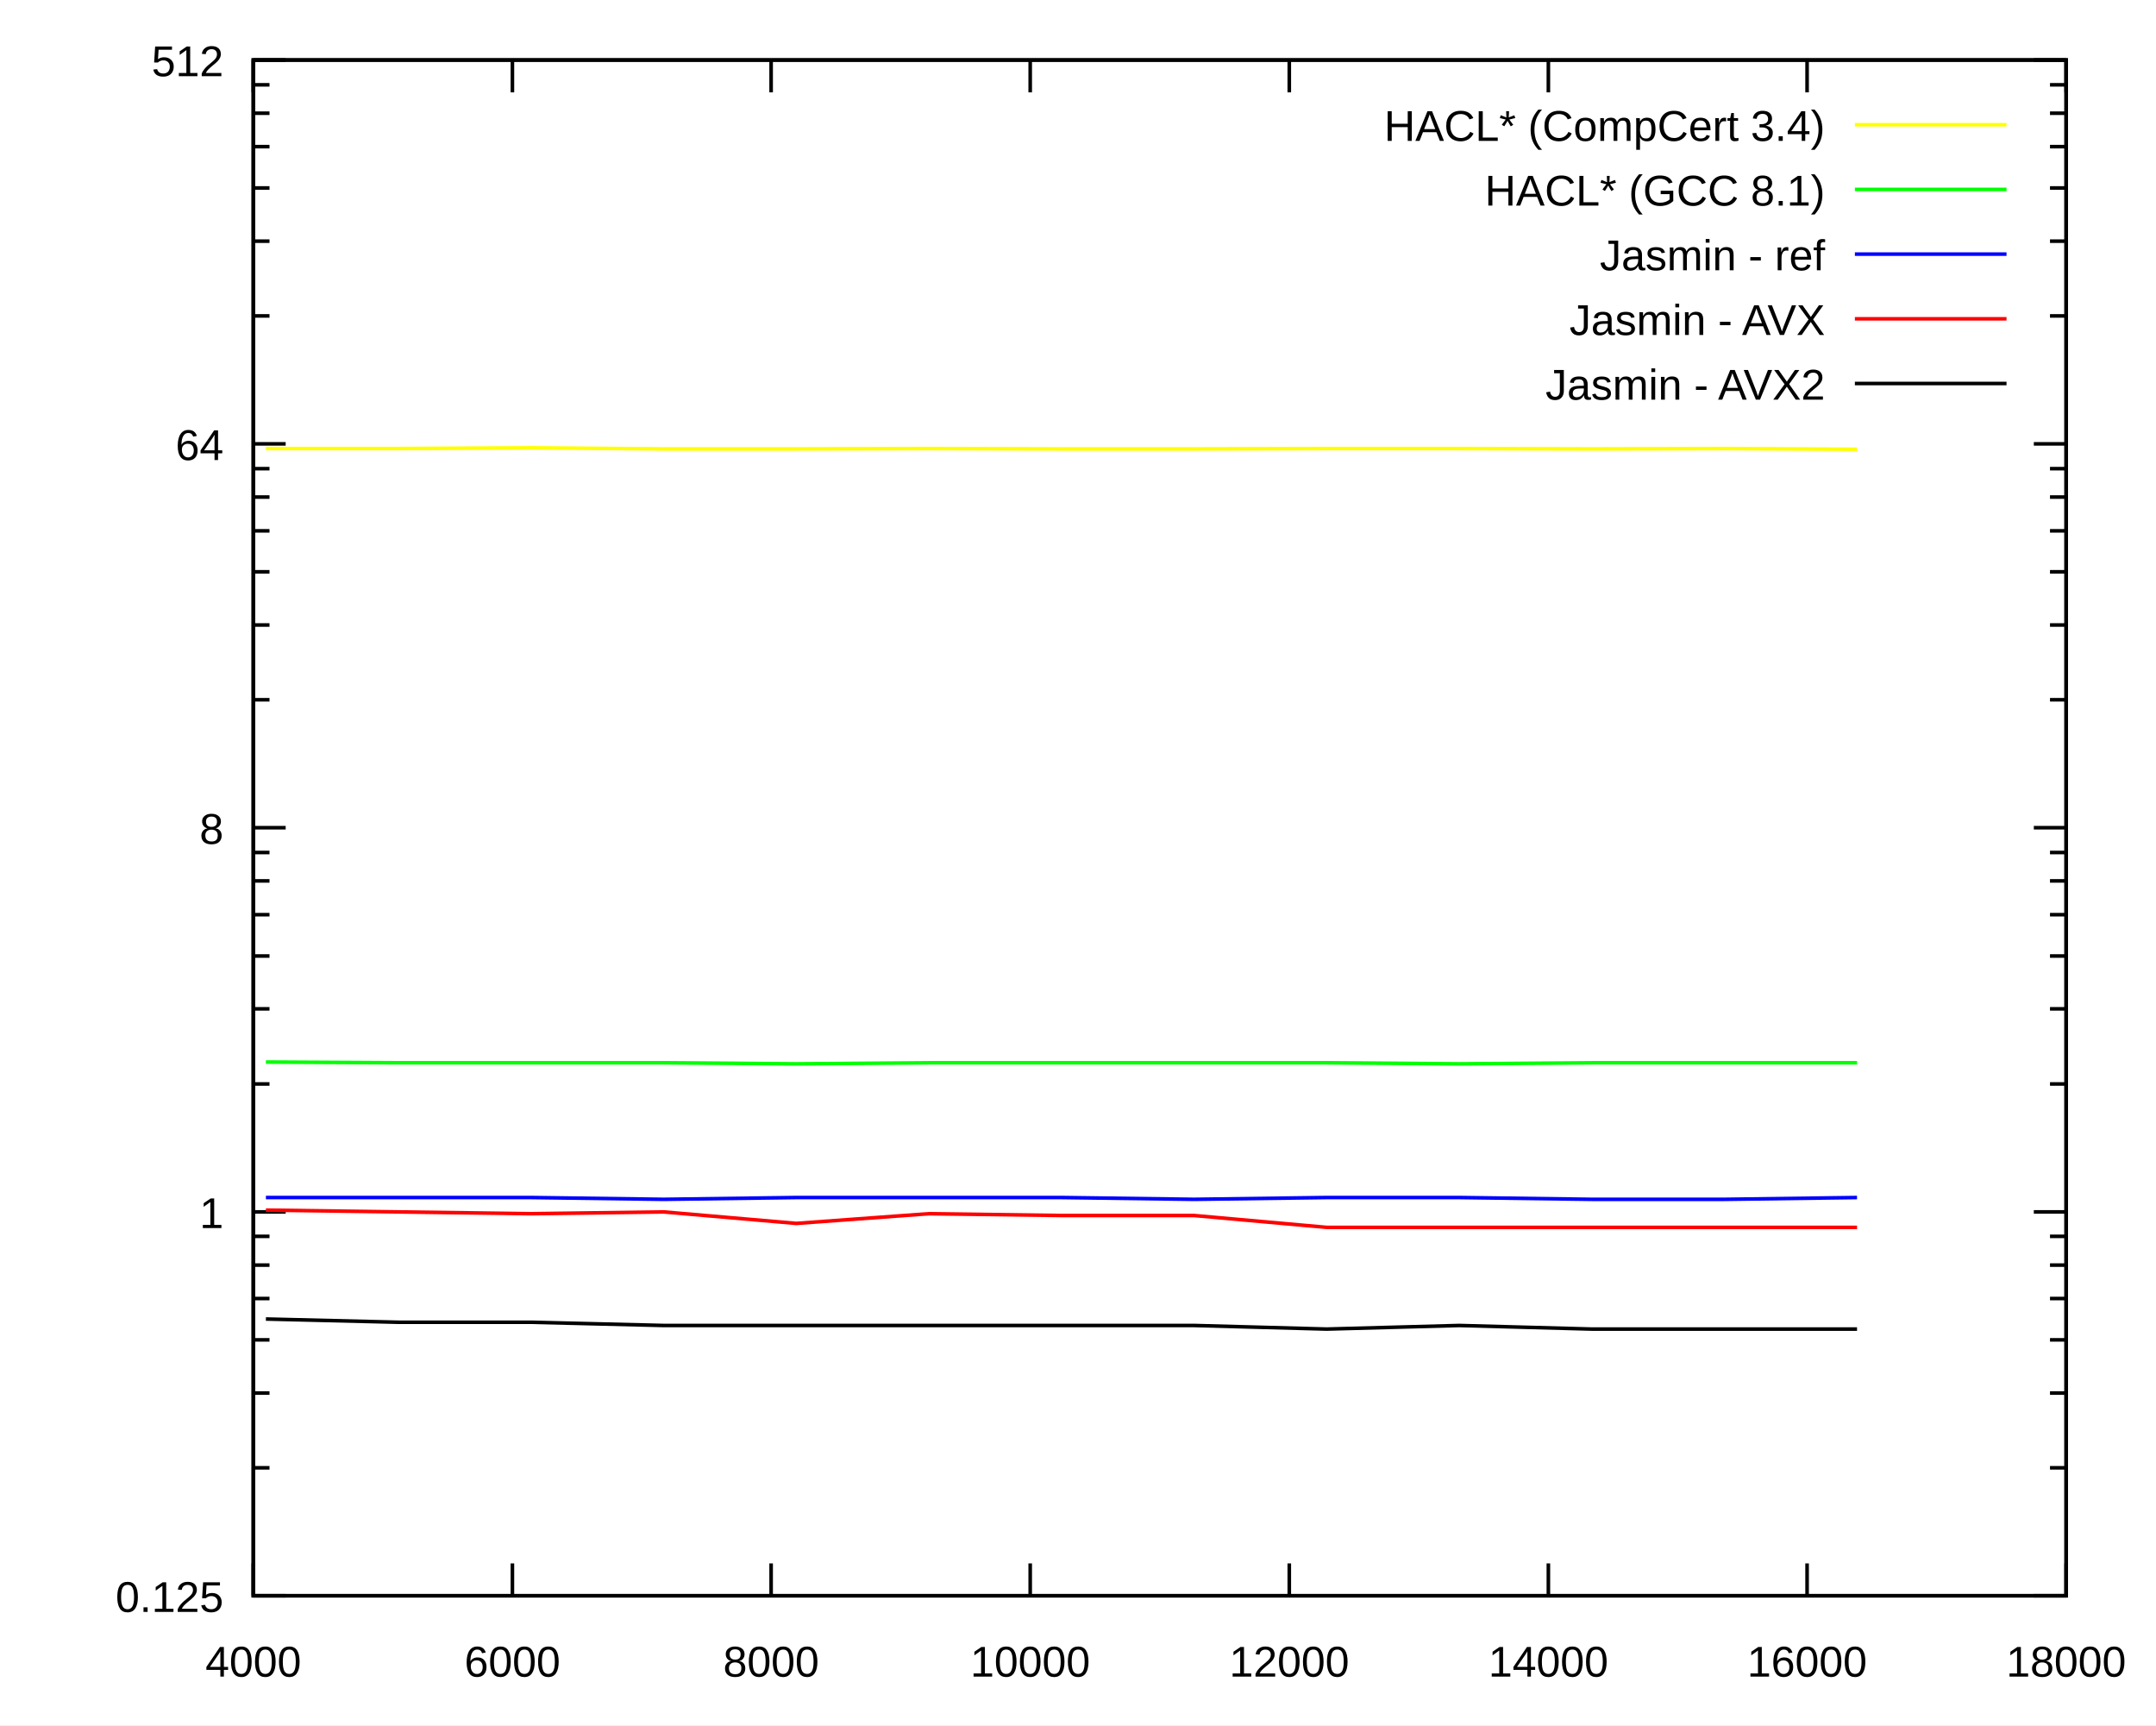
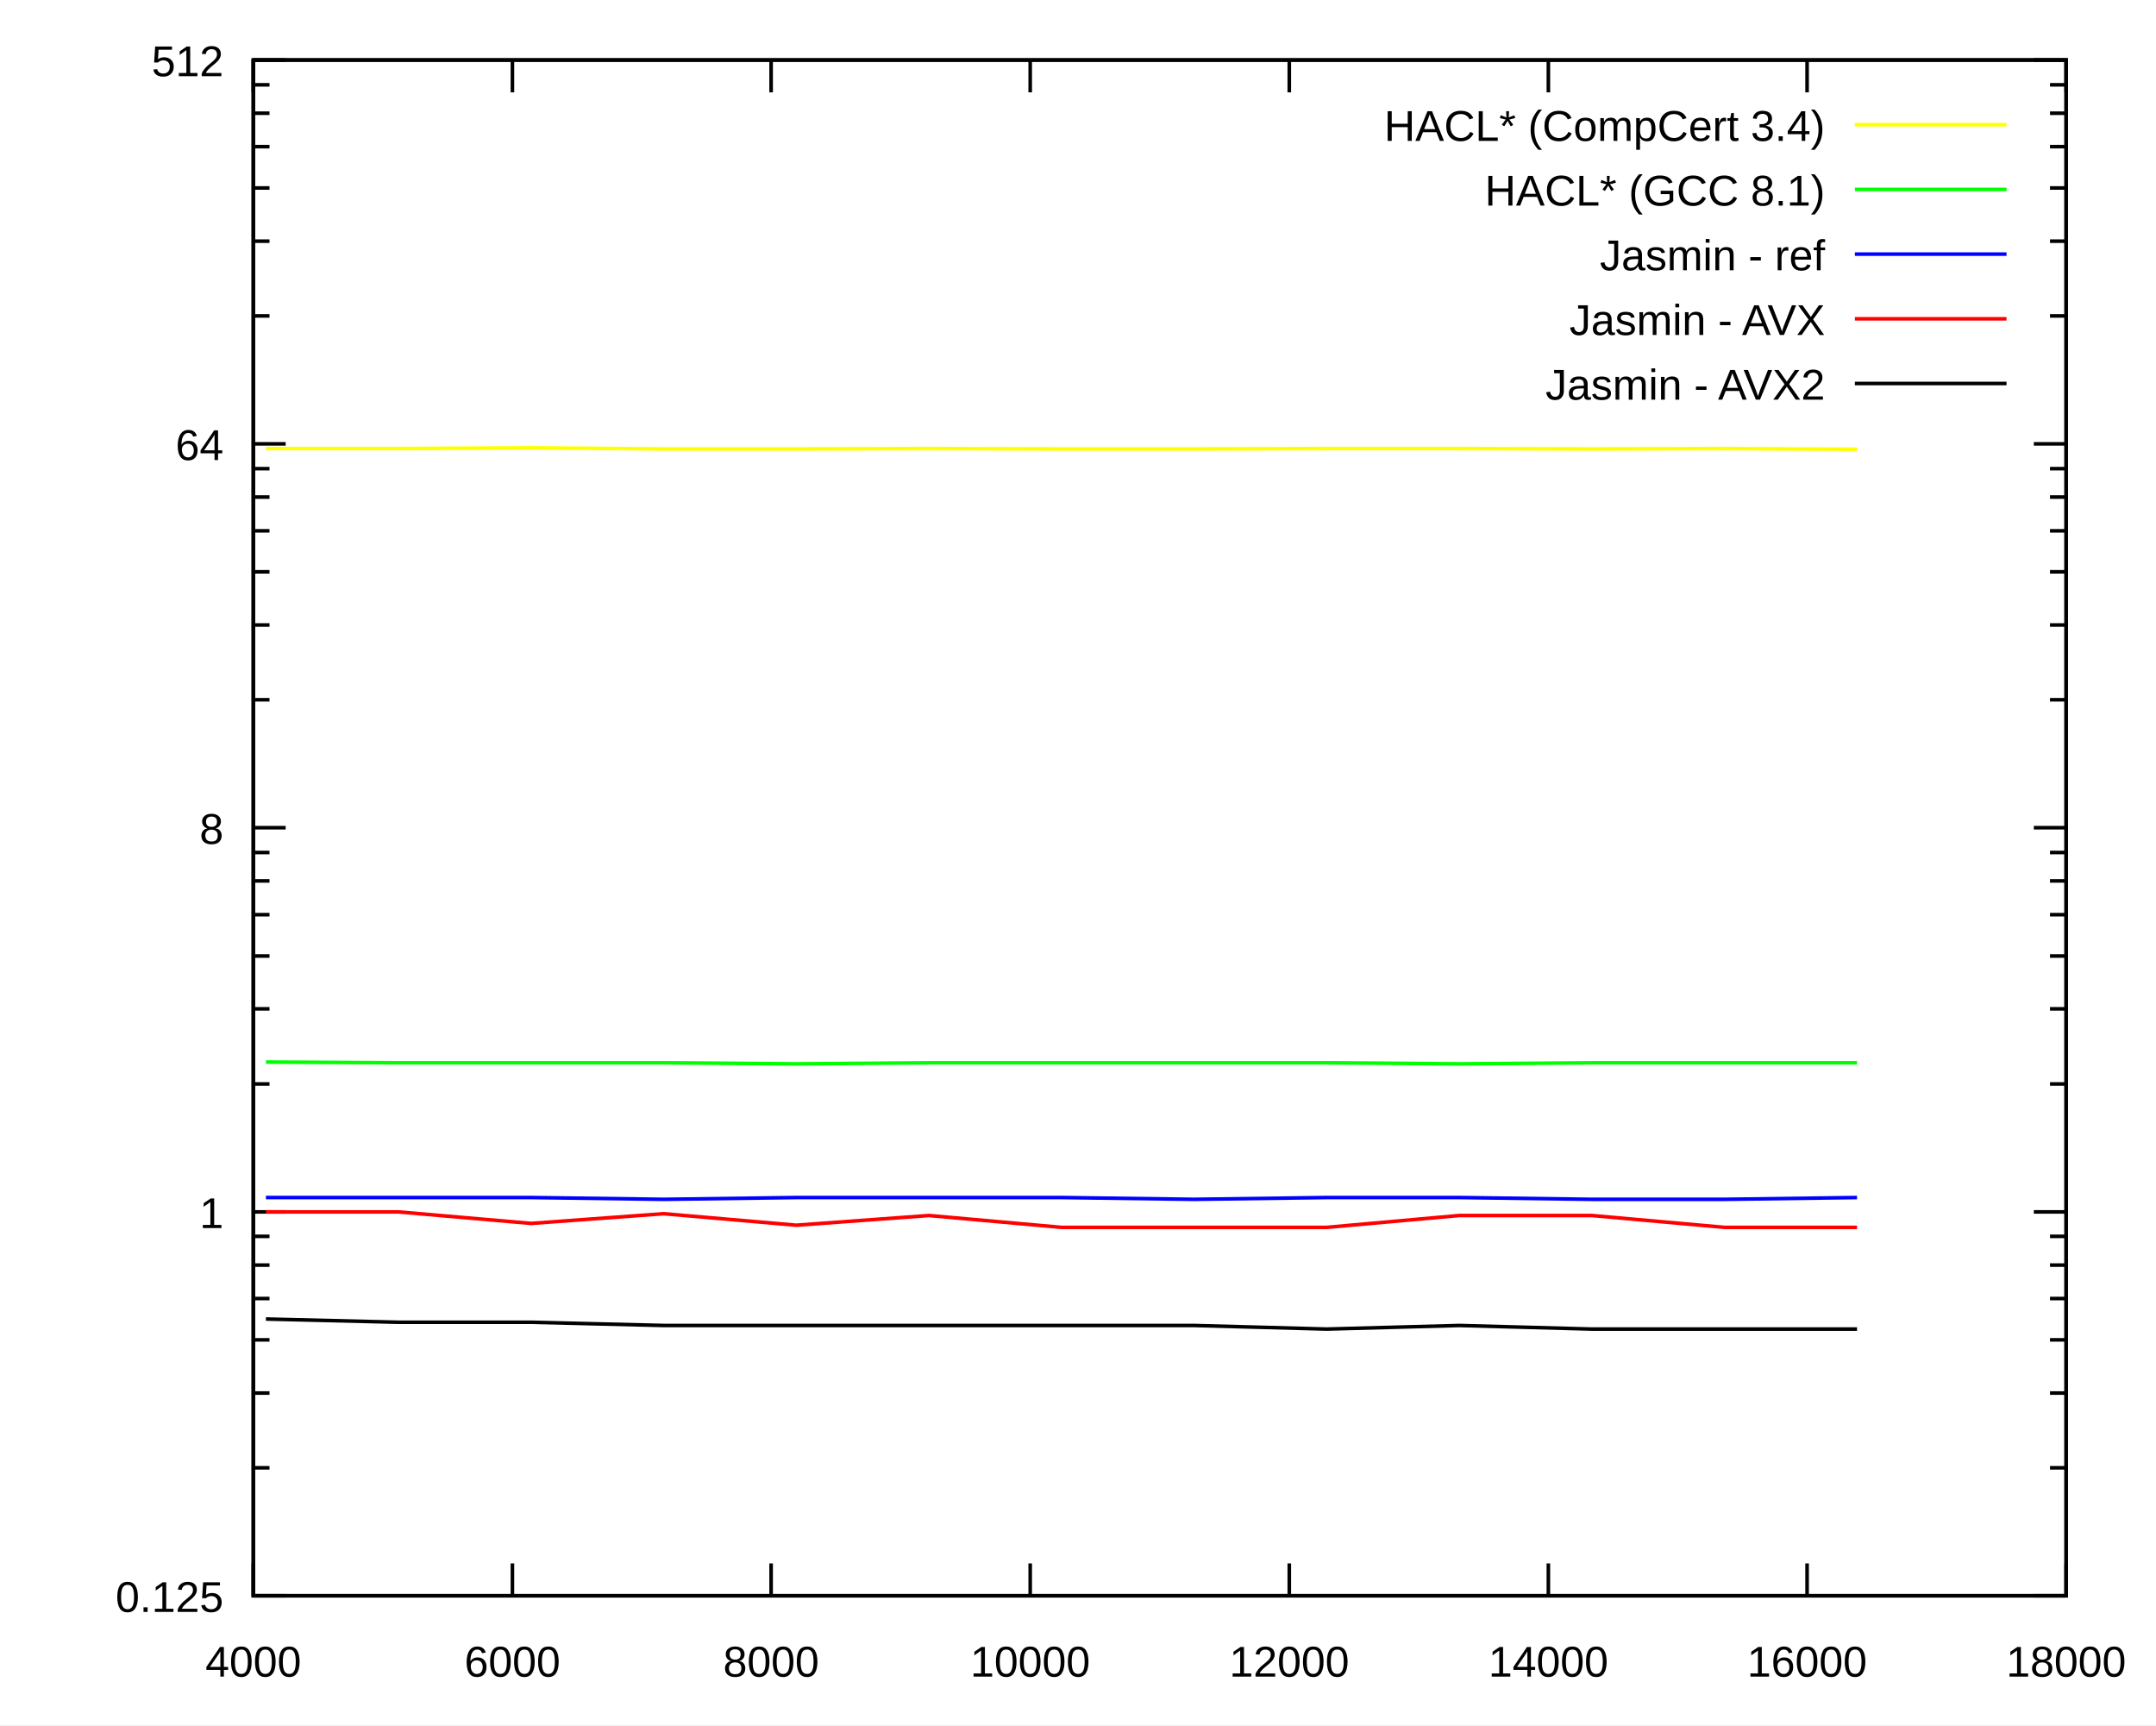
<svg xmlns="http://www.w3.org/2000/svg" xmlns:xlink="http://www.w3.org/1999/xlink" width="600" height="480" viewBox="0 0 600 480">
  <g id="gnuplot_canvas">
    <rect x="0" y="0" width="600" height="480" fill="#ffffff" />
    <defs>
      <circle id="gpDot" r="0.5" stroke-width="0.5" />
      <path id="gpPt0" stroke-width="0.222" stroke="currentColor" d="M-1,0 h2 M0,-1 v2" />
      <path id="gpPt1" stroke-width="0.222" stroke="currentColor" d="M-1,-1 L1,1 M1,-1 L-1,1" />
      <path id="gpPt2" stroke-width="0.222" stroke="currentColor" d="M-1,0 L1,0 M0,-1 L0,1 M-1,-1 L1,1 M-1,1 L1,-1" />
      <rect id="gpPt3" stroke-width="0.222" stroke="currentColor" x="-1" y="-1" width="2" height="2" />
      <rect id="gpPt4" stroke-width="0.222" stroke="currentColor" fill="currentColor" x="-1" y="-1" width="2" height="2" />
      <circle id="gpPt5" stroke-width="0.222" stroke="currentColor" cx="0" cy="0" r="1" />
      <use xlink:href="#gpPt5" id="gpPt6" fill="currentColor" stroke="none" />
      <path id="gpPt7" stroke-width="0.222" stroke="currentColor" d="M0,-1.33 L-1.33,0.67 L1.33,0.67 z" />
      <use xlink:href="#gpPt7" id="gpPt8" fill="currentColor" stroke="none" />
      <use xlink:href="#gpPt7" id="gpPt9" stroke="currentColor" transform="rotate(180)" />
      <use xlink:href="#gpPt9" id="gpPt10" fill="currentColor" stroke="none" />
      <use xlink:href="#gpPt3" id="gpPt11" stroke="currentColor" transform="rotate(45)" />
      <use xlink:href="#gpPt11" id="gpPt12" fill="currentColor" stroke="none" />
      <path id="gpPt13" stroke-width="0.222" stroke="currentColor" d="M0,1.330 L1.265,0.411 L0.782,-1.067 L-0.782,-1.076 L-1.265,0.411 z" />
      <use xlink:href="#gpPt13" id="gpPt14" fill="currentColor" stroke="none" />
      <filter id="textbox" filterUnits="objectBoundingBox" x="0" y="0" height="1" width="1">
        <feFlood flood-color="#FFFFFF" flood-opacity="1" result="bgnd" />
        <feComposite in="SourceGraphic" in2="bgnd" operator="atop" />
      </filter>
      <filter id="greybox" filterUnits="objectBoundingBox" x="0" y="0" height="1" width="1">
        <feFlood flood-color="lightgrey" flood-opacity="1" result="grey" />
        <feComposite in="SourceGraphic" in2="grey" operator="atop" />
      </filter>
    </defs>
    <g fill="none" color="#FFFFFF" stroke="currentColor" stroke-width="1.00" stroke-linecap="butt" stroke-linejoin="miter">
</g>
    <g fill="none" color="black" stroke="currentColor" stroke-width="1.00" stroke-linecap="butt" stroke-linejoin="miter">
      <path stroke="black" d="M70.5,444.0 L79.5,444.0 M575.0,444.0 L566.0,444.0  " />
      <g transform="translate(62.2,448.5)" stroke="none" fill="black" font-family="Arial" font-size="12.00" text-anchor="end">
        <text>
          <tspan font-family="Arial"> 0.125</tspan>
        </text>
      </g>
    </g>
    <g fill="none" color="black" stroke="currentColor" stroke-width="1.00" stroke-linecap="butt" stroke-linejoin="miter">
      <path stroke="black" d="M70.5,408.4 L75.0,408.4 M575.0,408.4 L570.5,408.4 M70.5,387.6 L75.0,387.6 M575.0,387.6 L570.5,387.6   M70.5,372.8 L75.0,372.8 M575.0,372.8 L570.5,372.8 M70.5,361.3 L75.0,361.3 M575.0,361.3 L570.5,361.3   M70.5,352.0 L75.0,352.0 M575.0,352.0 L570.5,352.0 M70.5,344.0 L75.0,344.0 M575.0,344.0 L570.5,344.0   M70.5,337.2 L79.5,337.2 M575.0,337.2 L566.0,337.2  " />
      <g transform="translate(62.2,341.7)" stroke="none" fill="black" font-family="Arial" font-size="12.00" text-anchor="end">
        <text>
          <tspan font-family="Arial"> 1</tspan>
        </text>
      </g>
    </g>
    <g fill="none" color="black" stroke="currentColor" stroke-width="1.00" stroke-linecap="butt" stroke-linejoin="miter">
      <path stroke="black" d="M70.5,301.6 L75.0,301.6 M575.0,301.6 L570.5,301.6 M70.5,280.7 L75.0,280.7 M575.0,280.7 L570.5,280.7   M70.5,266.0 L75.0,266.0 M575.0,266.0 L570.5,266.0 M70.5,254.5 L75.0,254.5 M575.0,254.5 L570.5,254.5   M70.5,245.1 L75.0,245.1 M575.0,245.1 L570.5,245.1 M70.5,237.2 L75.0,237.2 M575.0,237.2 L570.5,237.2   M70.5,230.3 L79.5,230.3 M575.0,230.3 L566.0,230.3  " />
      <g transform="translate(62.2,234.8)" stroke="none" fill="black" font-family="Arial" font-size="12.00" text-anchor="end">
        <text>
          <tspan font-family="Arial"> 8</tspan>
        </text>
      </g>
    </g>
    <g fill="none" color="black" stroke="currentColor" stroke-width="1.00" stroke-linecap="butt" stroke-linejoin="miter">
      <path stroke="black" d="M70.5,194.7 L75.0,194.7 M575.0,194.7 L570.5,194.7 M70.5,173.9 L75.0,173.9 M575.0,173.9 L570.5,173.9   M70.5,159.1 L75.0,159.1 M575.0,159.1 L570.5,159.1 M70.5,147.7 L75.0,147.7 M575.0,147.7 L570.5,147.7   M70.5,138.3 L75.0,138.3 M575.0,138.3 L570.5,138.3 M70.5,130.4 L75.0,130.4 M575.0,130.4 L570.5,130.4   M70.5,123.5 L79.5,123.5 M575.0,123.5 L566.0,123.5  " />
      <g transform="translate(62.2,128.0)" stroke="none" fill="black" font-family="Arial" font-size="12.00" text-anchor="end">
        <text>
          <tspan font-family="Arial"> 64</tspan>
        </text>
      </g>
    </g>
    <g fill="none" color="black" stroke="currentColor" stroke-width="1.00" stroke-linecap="butt" stroke-linejoin="miter">
      <path stroke="black" d="M70.5,87.9 L75.0,87.9 M575.0,87.9 L570.5,87.9 M70.5,67.1 L75.0,67.1 M575.0,67.1 L570.5,67.1   M70.5,52.3 L75.0,52.3 M575.0,52.3 L570.5,52.3 M70.5,40.8 L75.0,40.8 M575.0,40.8 L570.5,40.8   M70.5,31.5 L75.0,31.5 M575.0,31.5 L570.5,31.5 M70.5,23.6 L75.0,23.6 M575.0,23.6 L570.5,23.6   M70.5,16.7 L79.5,16.7 M575.0,16.7 L566.0,16.7  " />
      <g transform="translate(62.2,21.2)" stroke="none" fill="black" font-family="Arial" font-size="12.00" text-anchor="end">
        <text>
          <tspan font-family="Arial"> 512</tspan>
        </text>
      </g>
    </g>
    <g fill="none" color="black" stroke="currentColor" stroke-width="1.00" stroke-linecap="butt" stroke-linejoin="miter">
      <path stroke="black" d="M70.5,444.0 L70.5,435.0 M70.5,16.7 L70.5,25.7  " />
      <g transform="translate(70.5,466.5)" stroke="none" fill="black" font-family="Arial" font-size="12.00" text-anchor="middle">
        <text>
          <tspan font-family="Arial"> 4000</tspan>
        </text>
      </g>
    </g>
    <g fill="none" color="black" stroke="currentColor" stroke-width="1.00" stroke-linecap="butt" stroke-linejoin="miter">
      <path stroke="black" d="M142.6,444.0 L142.6,435.0 M142.6,16.7 L142.6,25.7  " />
      <g transform="translate(142.6,466.5)" stroke="none" fill="black" font-family="Arial" font-size="12.00" text-anchor="middle">
        <text>
          <tspan font-family="Arial"> 6000</tspan>
        </text>
      </g>
    </g>
    <g fill="none" color="black" stroke="currentColor" stroke-width="1.00" stroke-linecap="butt" stroke-linejoin="miter">
      <path stroke="black" d="M214.6,444.0 L214.6,435.0 M214.6,16.7 L214.6,25.7  " />
      <g transform="translate(214.6,466.5)" stroke="none" fill="black" font-family="Arial" font-size="12.00" text-anchor="middle">
        <text>
          <tspan font-family="Arial"> 8000</tspan>
        </text>
      </g>
    </g>
    <g fill="none" color="black" stroke="currentColor" stroke-width="1.00" stroke-linecap="butt" stroke-linejoin="miter">
      <path stroke="black" d="M286.7,444.0 L286.7,435.0 M286.7,16.7 L286.7,25.7  " />
      <g transform="translate(286.7,466.5)" stroke="none" fill="black" font-family="Arial" font-size="12.00" text-anchor="middle">
        <text>
          <tspan font-family="Arial"> 10000</tspan>
        </text>
      </g>
    </g>
    <g fill="none" color="black" stroke="currentColor" stroke-width="1.00" stroke-linecap="butt" stroke-linejoin="miter">
      <path stroke="black" d="M358.8,444.0 L358.8,435.0 M358.8,16.7 L358.8,25.7  " />
      <g transform="translate(358.8,466.5)" stroke="none" fill="black" font-family="Arial" font-size="12.00" text-anchor="middle">
        <text>
          <tspan font-family="Arial"> 12000</tspan>
        </text>
      </g>
    </g>
    <g fill="none" color="black" stroke="currentColor" stroke-width="1.00" stroke-linecap="butt" stroke-linejoin="miter">
      <path stroke="black" d="M430.9,444.0 L430.9,435.0 M430.9,16.7 L430.9,25.7  " />
      <g transform="translate(430.9,466.5)" stroke="none" fill="black" font-family="Arial" font-size="12.00" text-anchor="middle">
        <text>
          <tspan font-family="Arial"> 14000</tspan>
        </text>
      </g>
    </g>
    <g fill="none" color="black" stroke="currentColor" stroke-width="1.00" stroke-linecap="butt" stroke-linejoin="miter">
      <path stroke="black" d="M502.9,444.0 L502.9,435.0 M502.9,16.7 L502.9,25.7  " />
      <g transform="translate(502.9,466.5)" stroke="none" fill="black" font-family="Arial" font-size="12.00" text-anchor="middle">
        <text>
          <tspan font-family="Arial"> 16000</tspan>
        </text>
      </g>
    </g>
    <g fill="none" color="black" stroke="currentColor" stroke-width="1.00" stroke-linecap="butt" stroke-linejoin="miter">
      <path stroke="black" d="M575.0,444.0 L575.0,435.0 M575.0,16.7 L575.0,25.7  " />
      <g transform="translate(575.0,466.5)" stroke="none" fill="black" font-family="Arial" font-size="12.00" text-anchor="middle">
        <text>
          <tspan font-family="Arial"> 18000</tspan>
        </text>
      </g>
    </g>
    <g fill="none" color="black" stroke="currentColor" stroke-width="1.00" stroke-linecap="butt" stroke-linejoin="miter">
</g>
    <g fill="none" color="black" stroke="currentColor" stroke-width="1.00" stroke-linecap="butt" stroke-linejoin="miter">
      <path stroke="black" d="M70.5,16.7 L70.5,444.0 L575.0,444.0 L575.0,16.7 L70.5,16.7 Z  " />
    </g>
    <g fill="none" color="black" stroke="currentColor" stroke-width="1.00" stroke-linecap="butt" stroke-linejoin="miter">
</g>
    <g id="gnuplot_plot_1">
      <g fill="none" color="black" stroke="currentColor" stroke-width="1.00" stroke-linecap="butt" stroke-linejoin="miter">
        <g transform="translate(507.9,39.2)" stroke="none" fill="black" font-family="Arial" font-size="12.00" text-anchor="end">
          <text>
            <tspan font-family="Arial">HACL* (CompCert 3.4)</tspan>
          </text>
        </g>
      </g>
      <g fill="none" color="black" stroke="currentColor" stroke-width="1.00" stroke-linecap="butt" stroke-linejoin="miter">
        <path stroke="rgb(255, 255,   0)" d="M516.2,34.7 L558.4,34.7 M74.0,124.8 L110.9,124.8 L147.8,124.6 L184.7,124.9 L221.6,124.9 L258.5,124.8   L295.4,124.9 L332.3,124.9 L369.2,124.8 L406.1,124.8 L443.0,124.9 L479.9,124.8 L516.8,125.0  " />
      </g>
    </g>
    <g id="gnuplot_plot_2">
      <g fill="none" color="black" stroke="currentColor" stroke-width="1.00" stroke-linecap="butt" stroke-linejoin="miter">
        <g transform="translate(507.9,57.2)" stroke="none" fill="black" font-family="Arial" font-size="12.00" text-anchor="end">
          <text>
            <tspan font-family="Arial">HACL* (GCC 8.1)</tspan>
          </text>
        </g>
      </g>
      <g fill="none" color="black" stroke="currentColor" stroke-width="1.00" stroke-linecap="butt" stroke-linejoin="miter">
        <path stroke="rgb(  0, 255,   0)" d="M516.2,52.7 L558.4,52.7 M74.0,295.5 L110.9,295.7 L147.8,295.7 L184.7,295.7 L221.6,296.0 L258.5,295.7   L295.4,295.7 L332.3,295.7 L369.2,295.7 L406.1,296.0 L443.0,295.7 L479.9,295.7 L516.8,295.7  " />
      </g>
    </g>
    <g id="gnuplot_plot_3">
      <g fill="none" color="black" stroke="currentColor" stroke-width="1.00" stroke-linecap="butt" stroke-linejoin="miter">
        <g transform="translate(507.9,75.2)" stroke="none" fill="black" font-family="Arial" font-size="12.00" text-anchor="end">
          <text>
            <tspan font-family="Arial">Jasmin - ref</tspan>
          </text>
        </g>
      </g>
      <g fill="none" color="black" stroke="currentColor" stroke-width="1.00" stroke-linecap="butt" stroke-linejoin="miter">
        <path stroke="rgb(  0,   0, 255)" d="M516.2,70.7 L558.4,70.7 M74.0,333.2 L110.9,333.2 L147.8,333.2 L184.7,333.7 L221.6,333.2 L258.5,333.2   L295.4,333.2 L332.3,333.7 L369.2,333.2 L406.1,333.2 L443.0,333.7 L479.9,333.7 L516.8,333.2  " />
      </g>
    </g>
    <g id="gnuplot_plot_4">
      <g fill="none" color="black" stroke="currentColor" stroke-width="1.00" stroke-linecap="butt" stroke-linejoin="miter">
        <g transform="translate(507.9,93.2)" stroke="none" fill="black" font-family="Arial" font-size="12.00" text-anchor="end">
          <text>
            <tspan font-family="Arial">Jasmin - AVX</tspan>
          </text>
        </g>
      </g>
      <g fill="none" color="black" stroke="currentColor" stroke-width="1.00" stroke-linecap="butt" stroke-linejoin="miter">
-         <path stroke="rgb(255,   0,   0)" d="M516.2,88.7 L558.4,88.7 M74.0,336.7 L110.9,337.2 L147.8,337.7 L184.7,337.2 L221.6,340.4 L258.5,337.7   L295.4,338.2 L332.3,338.2 L369.2,341.5 L406.1,341.5 L443.0,341.5 L479.9,341.5 L516.8,341.5  " />
+         <path stroke="rgb(255,   0,   0)" d="M516.2,88.7 L558.4,88.7 M74.0,337.2 L110.9,337.2 L147.8,340.4 L184.7,337.7 L221.6,340.9 L258.5,338.2   L295.4,341.5 L332.3,341.5 L369.2,341.5 L406.1,338.2 L443.0,338.2 L479.9,341.5 L516.8,341.5  " />
      </g>
    </g>
    <g id="gnuplot_plot_5">
      <g fill="none" color="black" stroke="currentColor" stroke-width="1.00" stroke-linecap="butt" stroke-linejoin="miter">
        <g transform="translate(507.9,111.2)" stroke="none" fill="black" font-family="Arial" font-size="12.00" text-anchor="end">
          <text>
            <tspan font-family="Arial">Jasmin - AVX2</tspan>
          </text>
        </g>
      </g>
      <g fill="none" color="black" stroke="currentColor" stroke-width="1.00" stroke-linecap="butt" stroke-linejoin="miter">
        <path stroke="rgb(  0,   0,   0)" d="M516.2,106.7 L558.4,106.7 M74.0,367.0 L110.9,367.9 L147.8,367.9 L184.7,368.8 L221.6,368.8 L258.5,368.8   L295.4,368.8 L332.3,368.8 L369.2,369.8 L406.1,368.8 L443.0,369.8 L479.9,369.8 L516.8,369.8  " />
      </g>
    </g>
    <g fill="none" color="#FFFFFF" stroke="rgb(  0,   0,   0)" stroke-width="2.00" stroke-linecap="butt" stroke-linejoin="miter">
</g>
    <g fill="none" color="black" stroke="currentColor" stroke-width="2.00" stroke-linecap="butt" stroke-linejoin="miter">
</g>
    <g fill="none" color="black" stroke="black" stroke-width="1.00" stroke-linecap="butt" stroke-linejoin="miter">
</g>
    <g fill="none" color="black" stroke="currentColor" stroke-width="1.00" stroke-linecap="butt" stroke-linejoin="miter">
      <path stroke="black" d="M70.5,16.7 L70.5,444.0 L575.0,444.0 L575.0,16.7 L70.5,16.7 Z  " />
    </g>
    <g fill="none" color="black" stroke="currentColor" stroke-width="1.00" stroke-linecap="butt" stroke-linejoin="miter">
</g>
  </g>
</svg>
